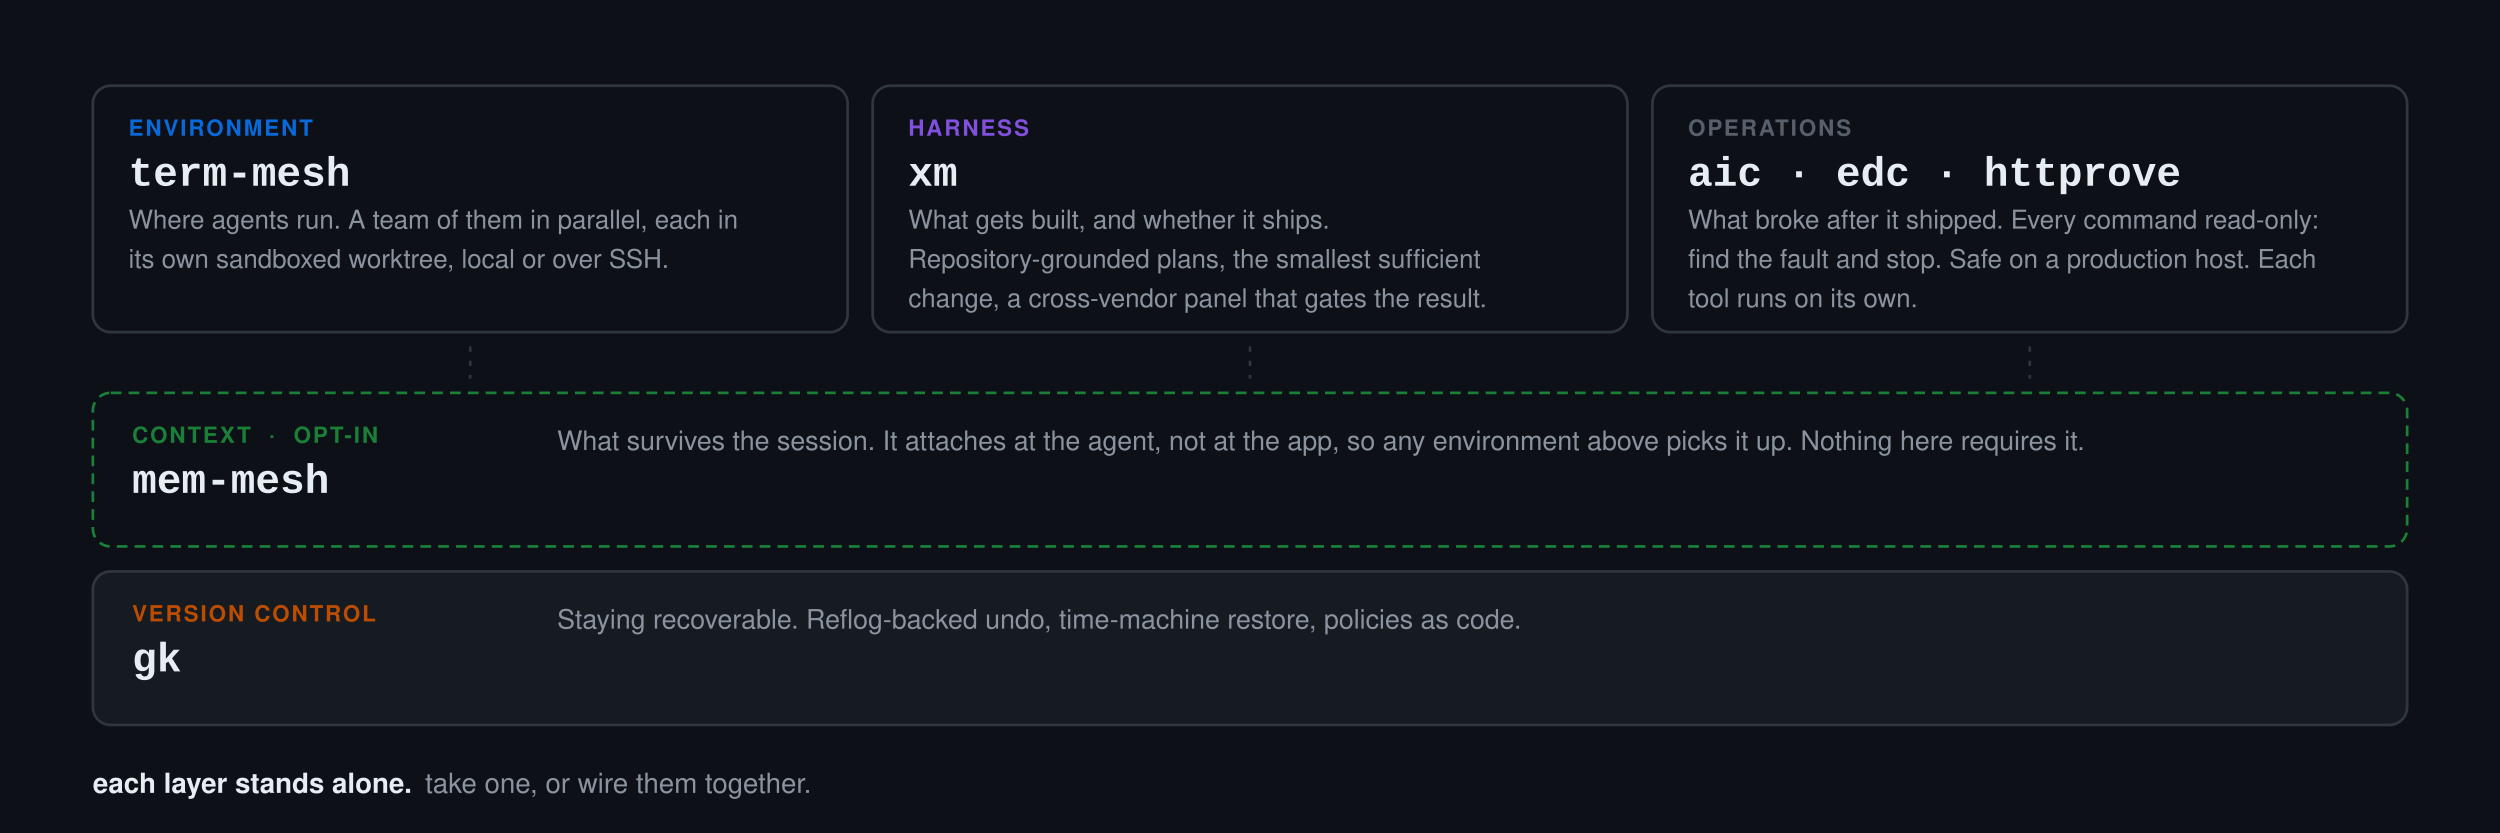
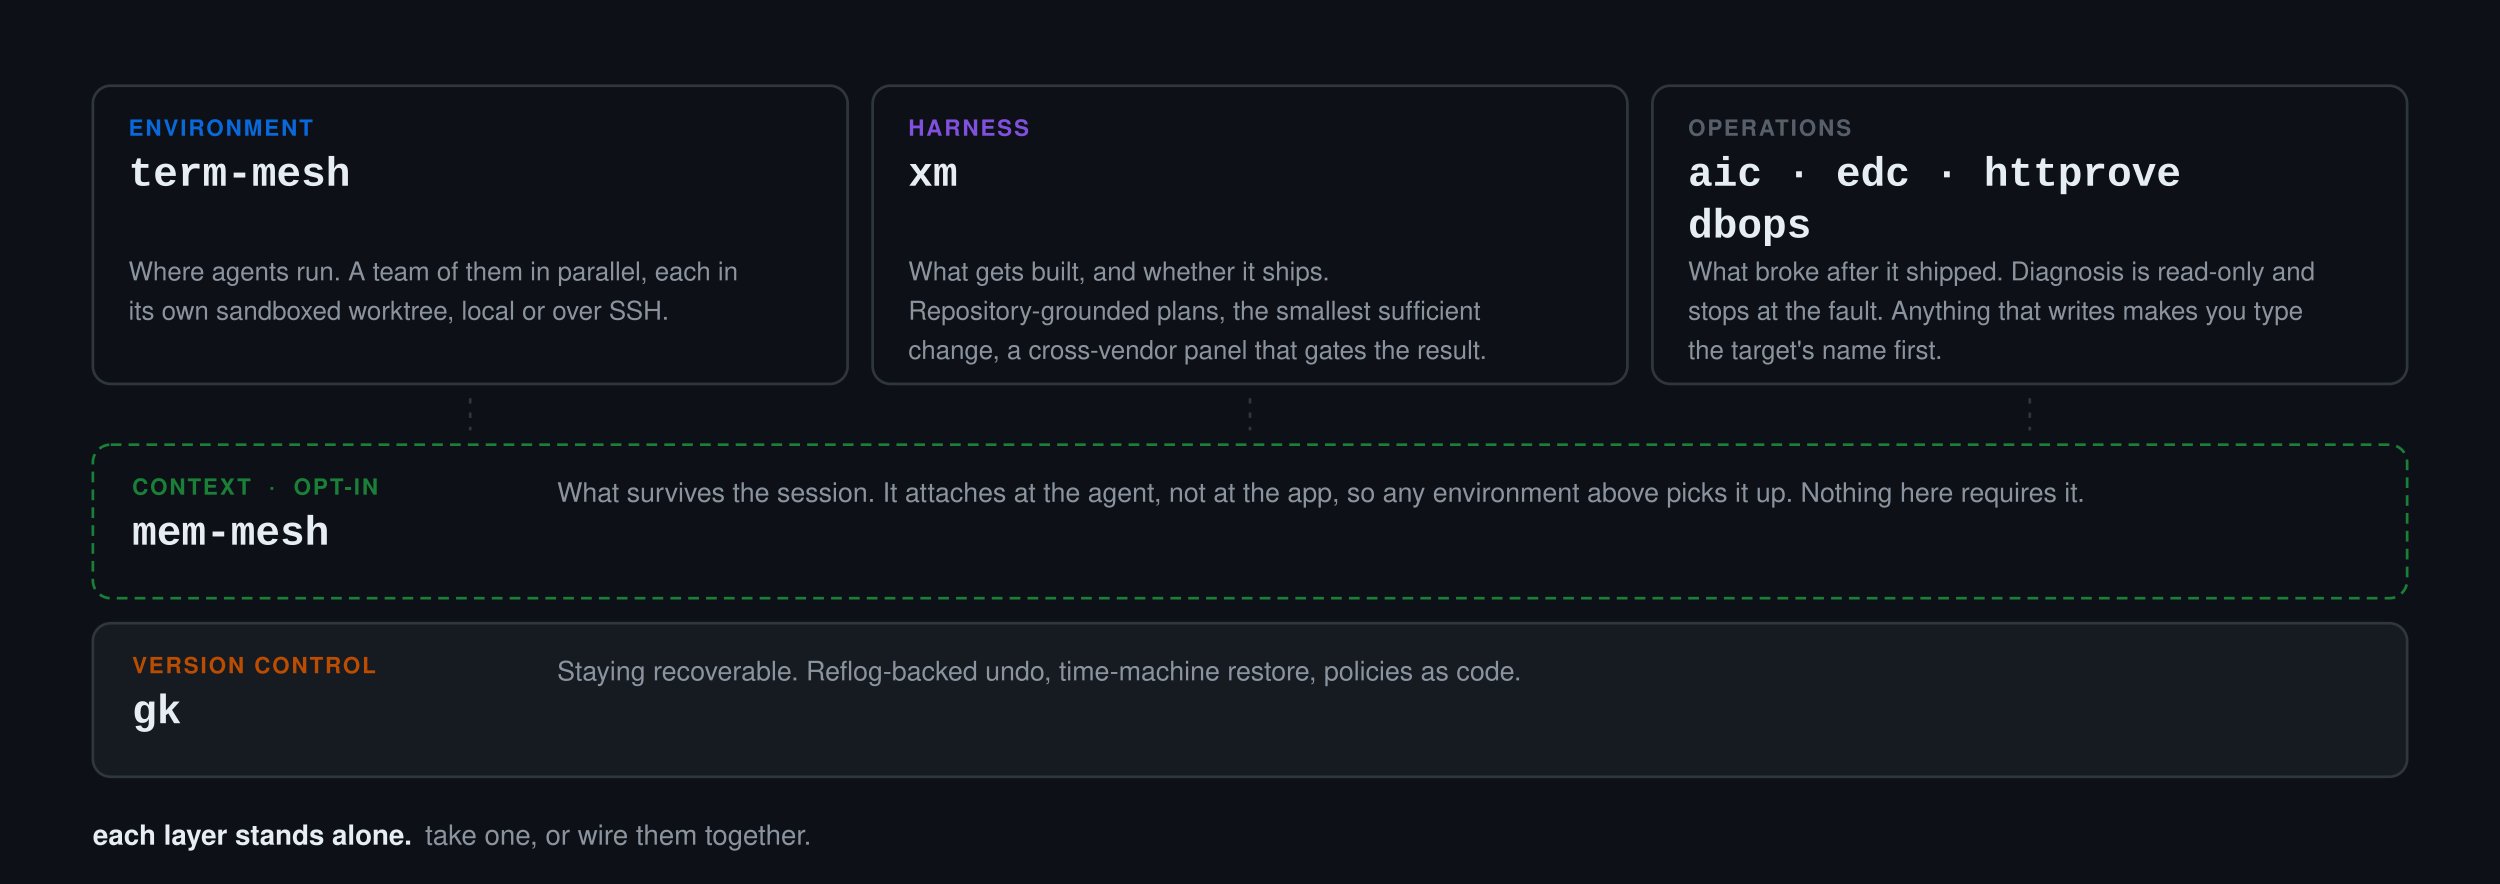
- <svg xmlns="http://www.w3.org/2000/svg" width="1400" height="466" viewBox="0 0 1400 466" role="img" aria-label="x-mesh — layers — rails">
-   <rect x="0" y="0" width="1400" height="502" fill="#0d1117" />
-   <rect x="52" y="48" width="422.67" height="138" rx="10" fill="#0d1117" stroke="#30363d" stroke-width="1.5" />
+ <svg xmlns="http://www.w3.org/2000/svg" width="1400" height="495" viewBox="0 0 1400 495" role="img" aria-label="x-mesh — layers — rails">
+   <rect x="0" y="0" width="1400" height="531" fill="#0d1117" />
+   <rect x="52" y="48" width="422.67" height="167" rx="10" fill="#0d1117" stroke="#30363d" stroke-width="1.5" />
  <text x="72" y="76" fill="#0969da" font-family="-apple-system,BlinkMacSystemFont,&quot;Segoe UI&quot;,Helvetica,Arial,sans-serif" font-size="12.5" font-weight="700" letter-spacing="1.1" xml:space="preserve">ENVIRONMENT</text>
  <text x="72" y="104" fill="#e6edf3" font-family="ui-monospace,SFMono-Regular,&quot;SF Mono&quot;,Menlo,Consolas,&quot;Liberation Mono&quot;,monospace" font-size="23" font-weight="600" xml:space="preserve">term-mesh</text>
-   <text x="72" y="128" fill="#8b949e" font-family="-apple-system,BlinkMacSystemFont,&quot;Segoe UI&quot;,Helvetica,Arial,sans-serif" font-size="14.5" xml:space="preserve">Where agents run. A team of them in parallel, each in</text>
-   <text x="72" y="150" fill="#8b949e" font-family="-apple-system,BlinkMacSystemFont,&quot;Segoe UI&quot;,Helvetica,Arial,sans-serif" font-size="14.5" xml:space="preserve">its own sandboxed worktree, local or over SSH.</text>
-   <line x1="263.33" y1="194" x2="263.33" y2="212" stroke="#30363d" stroke-width="1.5" stroke-dasharray="3 5" />
-   <rect x="488.67" y="48" width="422.67" height="138" rx="10" fill="#0d1117" stroke="#30363d" stroke-width="1.5" />
+   <text x="72" y="157" fill="#8b949e" font-family="-apple-system,BlinkMacSystemFont,&quot;Segoe UI&quot;,Helvetica,Arial,sans-serif" font-size="14.5" xml:space="preserve">Where agents run. A team of them in parallel, each in</text>
+   <text x="72" y="179" fill="#8b949e" font-family="-apple-system,BlinkMacSystemFont,&quot;Segoe UI&quot;,Helvetica,Arial,sans-serif" font-size="14.5" xml:space="preserve">its own sandboxed worktree, local or over SSH.</text>
+   <line x1="263.33" y1="223" x2="263.33" y2="241" stroke="#30363d" stroke-width="1.5" stroke-dasharray="3 5" />
+   <rect x="488.67" y="48" width="422.67" height="167" rx="10" fill="#0d1117" stroke="#30363d" stroke-width="1.5" />
  <text x="508.67" y="76" fill="#8250df" font-family="-apple-system,BlinkMacSystemFont,&quot;Segoe UI&quot;,Helvetica,Arial,sans-serif" font-size="12.5" font-weight="700" letter-spacing="1.1" xml:space="preserve">HARNESS</text>
  <text x="508.67" y="104" fill="#e6edf3" font-family="ui-monospace,SFMono-Regular,&quot;SF Mono&quot;,Menlo,Consolas,&quot;Liberation Mono&quot;,monospace" font-size="23" font-weight="600" xml:space="preserve">xm</text>
-   <text x="508.67" y="128" fill="#8b949e" font-family="-apple-system,BlinkMacSystemFont,&quot;Segoe UI&quot;,Helvetica,Arial,sans-serif" font-size="14.5" xml:space="preserve">What gets built, and whether it ships.</text>
-   <text x="508.67" y="150" fill="#8b949e" font-family="-apple-system,BlinkMacSystemFont,&quot;Segoe UI&quot;,Helvetica,Arial,sans-serif" font-size="14.5" xml:space="preserve">Repository-grounded plans, the smallest sufficient</text>
-   <text x="508.67" y="172" fill="#8b949e" font-family="-apple-system,BlinkMacSystemFont,&quot;Segoe UI&quot;,Helvetica,Arial,sans-serif" font-size="14.5" xml:space="preserve">change, a cross-vendor panel that gates the result.</text>
-   <line x1="700" y1="194" x2="700" y2="212" stroke="#30363d" stroke-width="1.5" stroke-dasharray="3 5" />
-   <rect x="925.33" y="48" width="422.67" height="138" rx="10" fill="#0d1117" stroke="#30363d" stroke-width="1.5" />
+   <text x="508.67" y="157" fill="#8b949e" font-family="-apple-system,BlinkMacSystemFont,&quot;Segoe UI&quot;,Helvetica,Arial,sans-serif" font-size="14.5" xml:space="preserve">What gets built, and whether it ships.</text>
+   <text x="508.67" y="179" fill="#8b949e" font-family="-apple-system,BlinkMacSystemFont,&quot;Segoe UI&quot;,Helvetica,Arial,sans-serif" font-size="14.5" xml:space="preserve">Repository-grounded plans, the smallest sufficient</text>
+   <text x="508.67" y="201" fill="#8b949e" font-family="-apple-system,BlinkMacSystemFont,&quot;Segoe UI&quot;,Helvetica,Arial,sans-serif" font-size="14.5" xml:space="preserve">change, a cross-vendor panel that gates the result.</text>
+   <line x1="700" y1="223" x2="700" y2="241" stroke="#30363d" stroke-width="1.5" stroke-dasharray="3 5" />
+   <rect x="925.33" y="48" width="422.67" height="167" rx="10" fill="#0d1117" stroke="#30363d" stroke-width="1.5" />
  <text x="945.33" y="76" fill="#57606a" font-family="-apple-system,BlinkMacSystemFont,&quot;Segoe UI&quot;,Helvetica,Arial,sans-serif" font-size="12.5" font-weight="700" letter-spacing="1.1" xml:space="preserve">OPERATIONS</text>
  <text x="945.33" y="104" fill="#e6edf3" font-family="ui-monospace,SFMono-Regular,&quot;SF Mono&quot;,Menlo,Consolas,&quot;Liberation Mono&quot;,monospace" font-size="23" font-weight="600" xml:space="preserve">aic · edc · httprove</text>
-   <text x="945.33" y="128" fill="#8b949e" font-family="-apple-system,BlinkMacSystemFont,&quot;Segoe UI&quot;,Helvetica,Arial,sans-serif" font-size="14.5" xml:space="preserve">What broke after it shipped. Every command read-only:</text>
-   <text x="945.33" y="150" fill="#8b949e" font-family="-apple-system,BlinkMacSystemFont,&quot;Segoe UI&quot;,Helvetica,Arial,sans-serif" font-size="14.5" xml:space="preserve">find the fault and stop. Safe on a production host. Each</text>
-   <text x="945.33" y="172" fill="#8b949e" font-family="-apple-system,BlinkMacSystemFont,&quot;Segoe UI&quot;,Helvetica,Arial,sans-serif" font-size="14.5" xml:space="preserve">tool runs on its own.</text>
-   <line x1="1136.67" y1="194" x2="1136.67" y2="212" stroke="#30363d" stroke-width="1.5" stroke-dasharray="3 5" />
-   <rect x="52" y="220" width="1296" height="86" rx="10" fill="#0d1117" stroke="#1a7f37" stroke-width="1.5" stroke-dasharray="6 4" />
-   <text x="74" y="248" fill="#1a7f37" font-family="-apple-system,BlinkMacSystemFont,&quot;Segoe UI&quot;,Helvetica,Arial,sans-serif" font-size="12.5" font-weight="700" letter-spacing="1.1" xml:space="preserve">CONTEXT  ·  OPT-IN</text>
-   <text x="74" y="276" fill="#e6edf3" font-family="ui-monospace,SFMono-Regular,&quot;SF Mono&quot;,Menlo,Consolas,&quot;Liberation Mono&quot;,monospace" font-size="23" font-weight="600" xml:space="preserve">mem-mesh</text>
-   <text x="312" y="252" fill="#8b949e" font-family="-apple-system,BlinkMacSystemFont,&quot;Segoe UI&quot;,Helvetica,Arial,sans-serif" font-size="15" xml:space="preserve">What survives the session. It attaches at the agent, not at the app, so any environment above picks it up. Nothing here requires it.</text>
-   <rect x="52" y="320" width="1296" height="86" rx="10" fill="#161b22" stroke="#30363d" stroke-width="1.5" />
-   <text x="74" y="348" fill="#bc4c00" font-family="-apple-system,BlinkMacSystemFont,&quot;Segoe UI&quot;,Helvetica,Arial,sans-serif" font-size="12.5" font-weight="700" letter-spacing="1.1" xml:space="preserve">VERSION CONTROL</text>
-   <text x="74" y="376" fill="#e6edf3" font-family="ui-monospace,SFMono-Regular,&quot;SF Mono&quot;,Menlo,Consolas,&quot;Liberation Mono&quot;,monospace" font-size="23" font-weight="600" xml:space="preserve">gk</text>
-   <text x="312" y="352" fill="#8b949e" font-family="-apple-system,BlinkMacSystemFont,&quot;Segoe UI&quot;,Helvetica,Arial,sans-serif" font-size="15" xml:space="preserve">Staying recoverable. Reflog-backed undo, time-machine restore, policies as code.</text>
-   <text x="52" y="444" fill="#e6edf3" font-family="-apple-system,BlinkMacSystemFont,&quot;Segoe UI&quot;,Helvetica,Arial,sans-serif" font-size="15.5" font-weight="700" xml:space="preserve">each layer stands alone.</text>
-   <text x="238.08" y="444" fill="#8b949e" font-family="-apple-system,BlinkMacSystemFont,&quot;Segoe UI&quot;,Helvetica,Arial,sans-serif" font-size="15.5" xml:space="preserve">take one, or wire them together.</text>
+   <text x="945.33" y="133" fill="#e6edf3" font-family="ui-monospace,SFMono-Regular,&quot;SF Mono&quot;,Menlo,Consolas,&quot;Liberation Mono&quot;,monospace" font-size="23" font-weight="600" xml:space="preserve">dbops</text>
+   <text x="945.33" y="157" fill="#8b949e" font-family="-apple-system,BlinkMacSystemFont,&quot;Segoe UI&quot;,Helvetica,Arial,sans-serif" font-size="14.5" xml:space="preserve">What broke after it shipped. Diagnosis is read-only and</text>
+   <text x="945.33" y="179" fill="#8b949e" font-family="-apple-system,BlinkMacSystemFont,&quot;Segoe UI&quot;,Helvetica,Arial,sans-serif" font-size="14.5" xml:space="preserve">stops at the fault. Anything that writes makes you type</text>
+   <text x="945.33" y="201" fill="#8b949e" font-family="-apple-system,BlinkMacSystemFont,&quot;Segoe UI&quot;,Helvetica,Arial,sans-serif" font-size="14.5" xml:space="preserve">the target's name first.</text>
+   <line x1="1136.67" y1="223" x2="1136.67" y2="241" stroke="#30363d" stroke-width="1.5" stroke-dasharray="3 5" />
+   <rect x="52" y="249" width="1296" height="86" rx="10" fill="#0d1117" stroke="#1a7f37" stroke-width="1.5" stroke-dasharray="6 4" />
+   <text x="74" y="277" fill="#1a7f37" font-family="-apple-system,BlinkMacSystemFont,&quot;Segoe UI&quot;,Helvetica,Arial,sans-serif" font-size="12.5" font-weight="700" letter-spacing="1.1" xml:space="preserve">CONTEXT  ·  OPT-IN</text>
+   <text x="74" y="305" fill="#e6edf3" font-family="ui-monospace,SFMono-Regular,&quot;SF Mono&quot;,Menlo,Consolas,&quot;Liberation Mono&quot;,monospace" font-size="23" font-weight="600" xml:space="preserve">mem-mesh</text>
+   <text x="312" y="281" fill="#8b949e" font-family="-apple-system,BlinkMacSystemFont,&quot;Segoe UI&quot;,Helvetica,Arial,sans-serif" font-size="15" xml:space="preserve">What survives the session. It attaches at the agent, not at the app, so any environment above picks it up. Nothing here requires it.</text>
+   <rect x="52" y="349" width="1296" height="86" rx="10" fill="#161b22" stroke="#30363d" stroke-width="1.5" />
+   <text x="74" y="377" fill="#bc4c00" font-family="-apple-system,BlinkMacSystemFont,&quot;Segoe UI&quot;,Helvetica,Arial,sans-serif" font-size="12.5" font-weight="700" letter-spacing="1.1" xml:space="preserve">VERSION CONTROL</text>
+   <text x="74" y="405" fill="#e6edf3" font-family="ui-monospace,SFMono-Regular,&quot;SF Mono&quot;,Menlo,Consolas,&quot;Liberation Mono&quot;,monospace" font-size="23" font-weight="600" xml:space="preserve">gk</text>
+   <text x="312" y="381" fill="#8b949e" font-family="-apple-system,BlinkMacSystemFont,&quot;Segoe UI&quot;,Helvetica,Arial,sans-serif" font-size="15" xml:space="preserve">Staying recoverable. Reflog-backed undo, time-machine restore, policies as code.</text>
+   <text x="52" y="473" fill="#e6edf3" font-family="-apple-system,BlinkMacSystemFont,&quot;Segoe UI&quot;,Helvetica,Arial,sans-serif" font-size="15.5" font-weight="700" xml:space="preserve">each layer stands alone.</text>
+   <text x="238.08" y="473" fill="#8b949e" font-family="-apple-system,BlinkMacSystemFont,&quot;Segoe UI&quot;,Helvetica,Arial,sans-serif" font-size="15.5" xml:space="preserve">take one, or wire them together.</text>
</svg>
